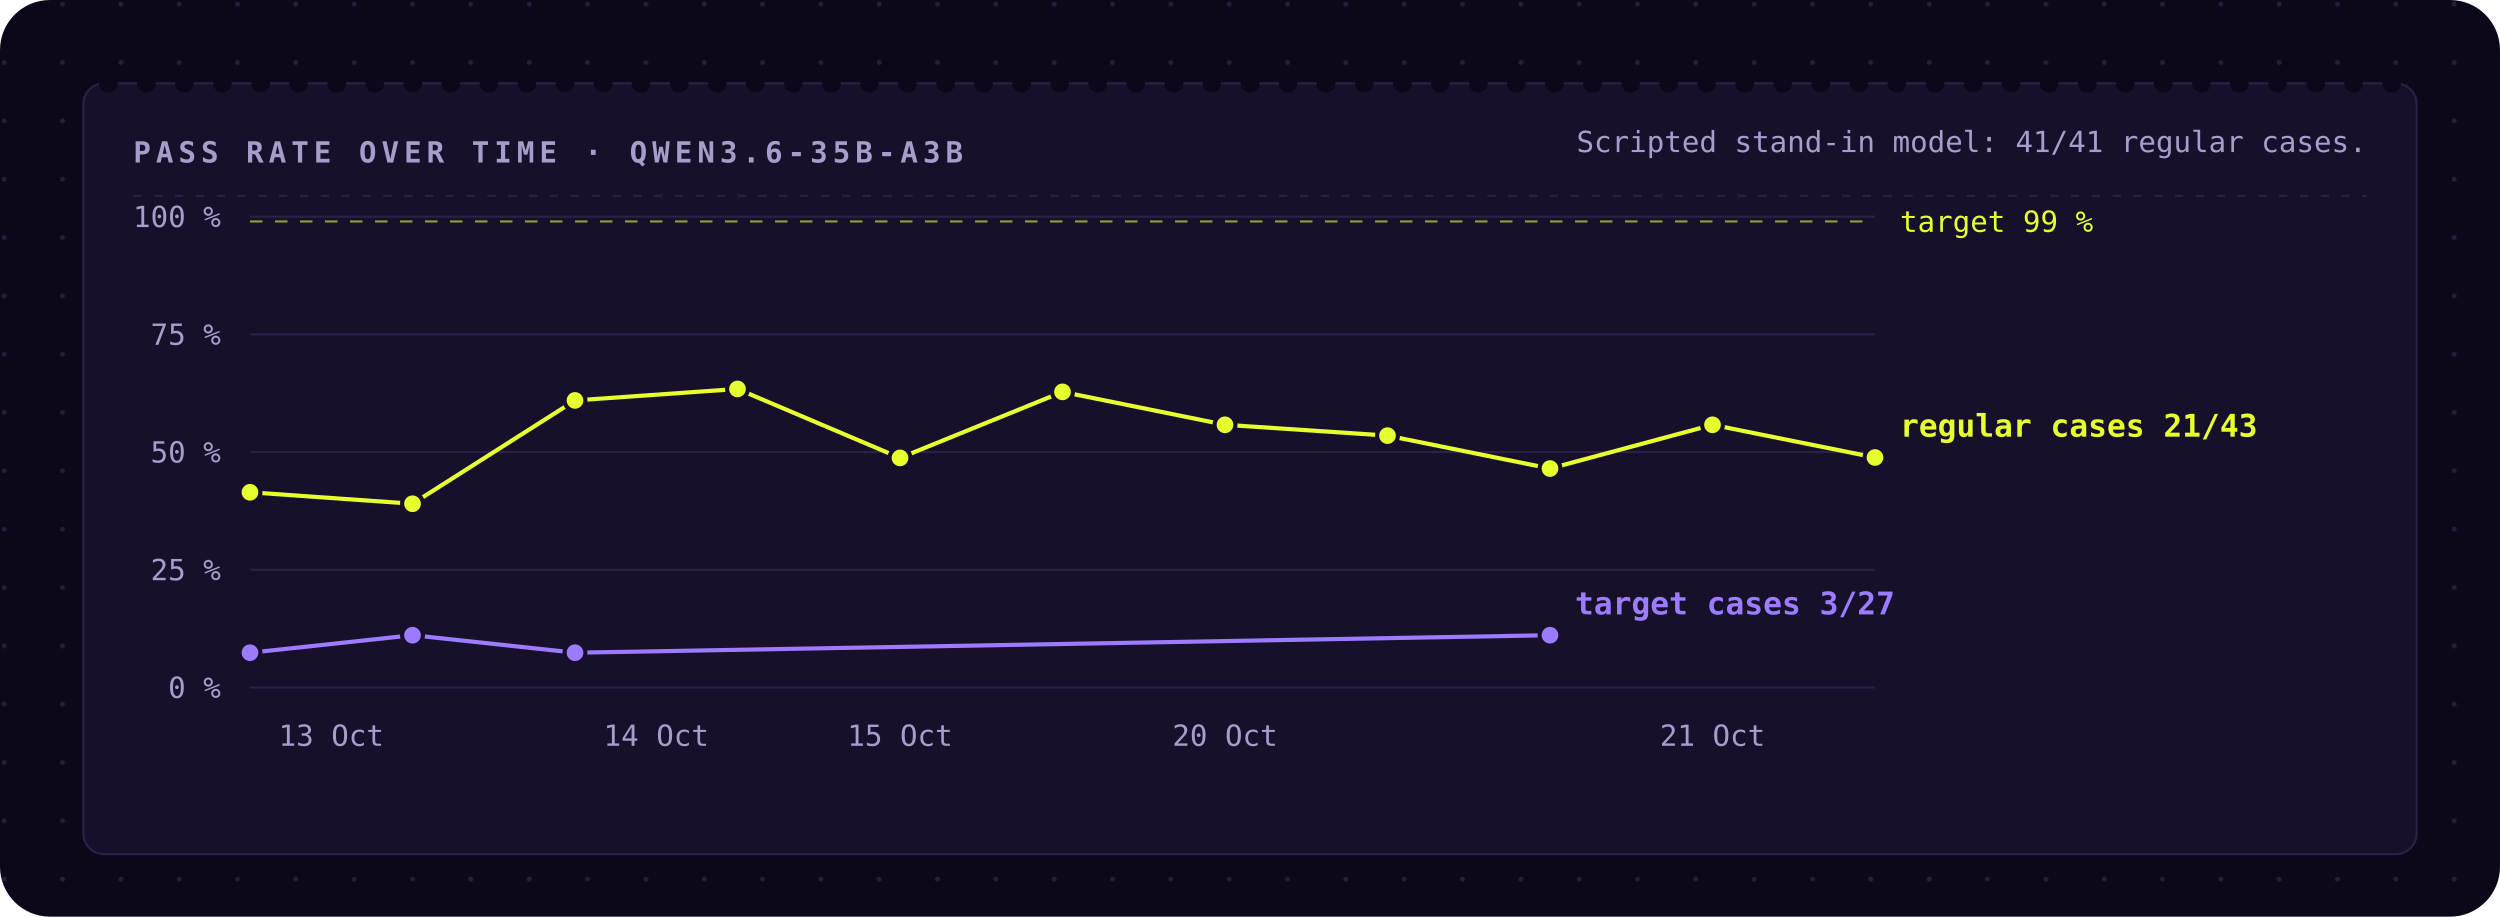
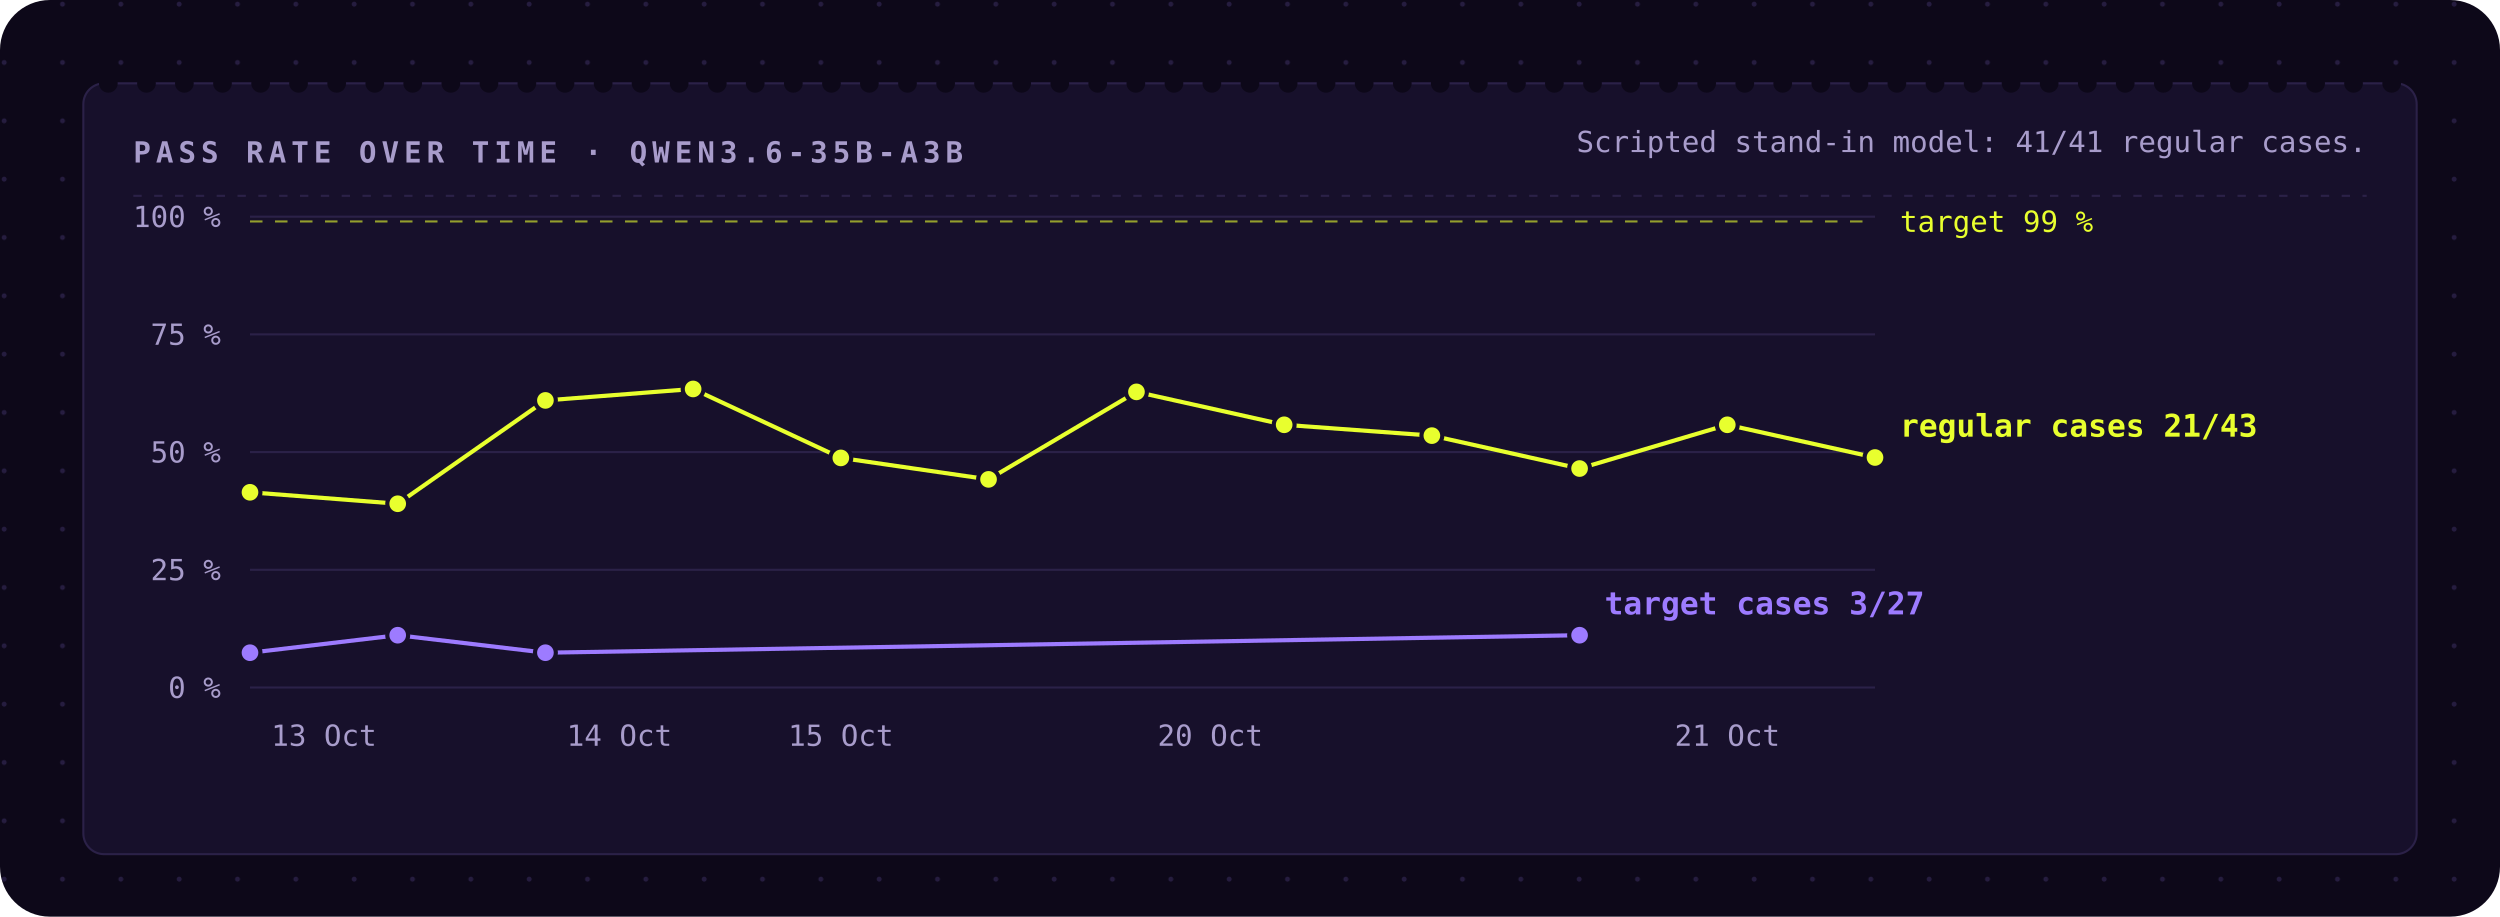
<svg xmlns="http://www.w3.org/2000/svg" width="1200" height="440" viewBox="0 0 1200 440" role="img" aria-labelledby="t d">
  <style>text{font-family:ui-monospace, 'JetBrains Mono', 'SF Mono', Menlo, Consolas, 'DejaVu Sans Mono', monospace}</style>
  <defs>
    <filter id="glow" filterUnits="userSpaceOnUse" x="0" y="0" width="1200" height="440">
      <feGaussianBlur stdDeviation="6" />
    </filter>
    <filter id="soft" filterUnits="userSpaceOnUse" x="0" y="0" width="1200" height="440">
      <feGaussianBlur stdDeviation="2.2" />
    </filter>
  </defs>
  <rect width="1200" height="440" rx="24" fill="#0D0819" />
  <pattern id="dots" width="28" height="28" patternUnits="userSpaceOnUse">
    <circle cx="2" cy="2" r="1.2" fill="#2B2148" />
  </pattern>
  <rect width="1200" height="440" rx="24" fill="url(#dots)" opacity="0.8" />
  <rect x="40" y="40" width="1120" height="370" rx="10" fill="#17102B" stroke="#2B2148" />
  <circle cx="52" cy="40" r="4.5" fill="#0D0819" />
  <circle cx="70.3" cy="40" r="4.5" fill="#0D0819" />
  <circle cx="88.5" cy="40" r="4.5" fill="#0D0819" />
  <circle cx="106.8" cy="40" r="4.5" fill="#0D0819" />
  <circle cx="125.1" cy="40" r="4.5" fill="#0D0819" />
  <circle cx="143.3" cy="40" r="4.5" fill="#0D0819" />
  <circle cx="161.6" cy="40" r="4.5" fill="#0D0819" />
  <circle cx="179.9" cy="40" r="4.5" fill="#0D0819" />
  <circle cx="198.1" cy="40" r="4.5" fill="#0D0819" />
  <circle cx="216.4" cy="40" r="4.5" fill="#0D0819" />
  <circle cx="234.7" cy="40" r="4.5" fill="#0D0819" />
  <circle cx="252.9" cy="40" r="4.5" fill="#0D0819" />
  <circle cx="271.2" cy="40" r="4.5" fill="#0D0819" />
  <circle cx="289.5" cy="40" r="4.5" fill="#0D0819" />
  <circle cx="307.7" cy="40" r="4.5" fill="#0D0819" />
  <circle cx="326" cy="40" r="4.5" fill="#0D0819" />
  <circle cx="344.3" cy="40" r="4.5" fill="#0D0819" />
  <circle cx="362.5" cy="40" r="4.5" fill="#0D0819" />
  <circle cx="380.8" cy="40" r="4.5" fill="#0D0819" />
  <circle cx="399.1" cy="40" r="4.5" fill="#0D0819" />
  <circle cx="417.3" cy="40" r="4.5" fill="#0D0819" />
  <circle cx="435.6" cy="40" r="4.5" fill="#0D0819" />
  <circle cx="453.9" cy="40" r="4.5" fill="#0D0819" />
  <circle cx="472.1" cy="40" r="4.5" fill="#0D0819" />
  <circle cx="490.4" cy="40" r="4.5" fill="#0D0819" />
  <circle cx="508.7" cy="40" r="4.5" fill="#0D0819" />
  <circle cx="526.9" cy="40" r="4.5" fill="#0D0819" />
  <circle cx="545.2" cy="40" r="4.5" fill="#0D0819" />
  <circle cx="563.5" cy="40" r="4.5" fill="#0D0819" />
  <circle cx="581.7" cy="40" r="4.5" fill="#0D0819" />
  <circle cx="600" cy="40" r="4.5" fill="#0D0819" />
  <circle cx="618.3" cy="40" r="4.5" fill="#0D0819" />
  <circle cx="636.5" cy="40" r="4.5" fill="#0D0819" />
  <circle cx="654.8" cy="40" r="4.5" fill="#0D0819" />
  <circle cx="673.1" cy="40" r="4.5" fill="#0D0819" />
  <circle cx="691.3" cy="40" r="4.5" fill="#0D0819" />
  <circle cx="709.6" cy="40" r="4.5" fill="#0D0819" />
  <circle cx="727.9" cy="40" r="4.5" fill="#0D0819" />
  <circle cx="746.1" cy="40" r="4.5" fill="#0D0819" />
  <circle cx="764.4" cy="40" r="4.5" fill="#0D0819" />
  <circle cx="782.7" cy="40" r="4.5" fill="#0D0819" />
  <circle cx="800.9" cy="40" r="4.5" fill="#0D0819" />
  <circle cx="819.2" cy="40" r="4.5" fill="#0D0819" />
  <circle cx="837.5" cy="40" r="4.5" fill="#0D0819" />
  <circle cx="855.7" cy="40" r="4.5" fill="#0D0819" />
  <circle cx="874" cy="40" r="4.5" fill="#0D0819" />
  <circle cx="892.3" cy="40" r="4.5" fill="#0D0819" />
  <circle cx="910.5" cy="40" r="4.5" fill="#0D0819" />
  <circle cx="928.8" cy="40" r="4.5" fill="#0D0819" />
  <circle cx="947.1" cy="40" r="4.5" fill="#0D0819" />
  <circle cx="965.3" cy="40" r="4.5" fill="#0D0819" />
  <circle cx="983.6" cy="40" r="4.5" fill="#0D0819" />
  <circle cx="1001.9" cy="40" r="4.5" fill="#0D0819" />
  <circle cx="1020.1" cy="40" r="4.5" fill="#0D0819" />
  <circle cx="1038.4" cy="40" r="4.5" fill="#0D0819" />
  <circle cx="1056.7" cy="40" r="4.5" fill="#0D0819" />
  <circle cx="1074.9" cy="40" r="4.5" fill="#0D0819" />
  <circle cx="1093.2" cy="40" r="4.5" fill="#0D0819" />
  <circle cx="1111.5" cy="40" r="4.5" fill="#0D0819" />
  <circle cx="1129.7" cy="40" r="4.5" fill="#0D0819" />
  <circle cx="1148" cy="40" r="4.5" fill="#0D0819" />
  <text x="64" y="78" font-size="14" fill="#A89CCB" font-weight="700" letter-spacing="2.4">PASS RATE OVER TIME · QWEN3.6-35B-A3B</text>
  <text x="1136" y="78" font-size="14" fill="#A89CCB" text-anchor="end" />
  <line x1="64" y1="94" x2="1136" y2="94" stroke="#2B2148" stroke-dasharray="4 6" />
  <line x1="120" y1="330" x2="900" y2="330" stroke="#2B2148" />
  <text x="106" y="335" font-size="14" fill="#A89CCB" text-anchor="end">0 %</text>
  <line x1="120" y1="273.5" x2="900" y2="273.5" stroke="#2B2148" />
  <text x="106" y="278.5" font-size="14" fill="#A89CCB" text-anchor="end">25 %</text>
  <line x1="120" y1="217" x2="900" y2="217" stroke="#2B2148" />
  <text x="106" y="222" font-size="14" fill="#A89CCB" text-anchor="end">50 %</text>
  <line x1="120" y1="160.5" x2="900" y2="160.5" stroke="#2B2148" />
  <text x="106" y="165.5" font-size="14" fill="#A89CCB" text-anchor="end">75 %</text>
  <line x1="120" y1="104" x2="900" y2="104" stroke="#2B2148" />
  <text x="106" y="109" font-size="14" fill="#A89CCB" text-anchor="end">100 %</text>
  <line x1="120" y1="106.3" x2="900" y2="106.3" stroke="#E8FF2E" stroke-dasharray="6 6" opacity="0.6" />
  <text x="912" y="111.3" font-size="14" fill="#E8FF2E">target 99 %</text>
-   <text x="159" y="358" font-size="14" fill="#A89CCB" text-anchor="middle">13 Oct</text>
-   <text x="315" y="358" font-size="14" fill="#A89CCB" text-anchor="middle">14 Oct</text>
-   <text x="432" y="358" font-size="14" fill="#A89CCB" text-anchor="middle">15 Oct</text>
-   <text x="588" y="358" font-size="14" fill="#A89CCB" text-anchor="middle">20 Oct</text>
-   <text x="822" y="358" font-size="14" fill="#A89CCB" text-anchor="middle">21 Oct</text>
-   <path d="M120 236.3 L198 241.8 L276 192.2 L354 186.7 L432 219.8 L510 188.1 L588 203.9 L666 209.1 L744 224.9 L822 203.9 L900 219.6" fill="none" stroke="#E8FF2E" stroke-width="2" stroke-linejoin="round" />
+   <text x="155.5" y="358" font-size="14" fill="#A89CCB" text-anchor="middle">13 Oct</text>
+   <text x="297.3" y="358" font-size="14" fill="#A89CCB" text-anchor="middle">14 Oct</text>
+   <text x="403.6" y="358" font-size="14" fill="#A89CCB" text-anchor="middle">15 Oct</text>
+   <text x="580.9" y="358" font-size="14" fill="#A89CCB" text-anchor="middle">20 Oct</text>
+   <text x="829.1" y="358" font-size="14" fill="#A89CCB" text-anchor="middle">21 Oct</text>
+   <path d="M120 236.3 L190.9 241.8 L261.8 192.2 L332.7 186.7 L403.6 219.8 L474.5 230.1 L545.5 188.1 L616.4 203.9 L687.3 209.1 L758.2 224.9 L829.1 203.9 L900 219.6" fill="none" stroke="#E8FF2E" stroke-width="2" stroke-linejoin="round" />
  <circle cx="120" cy="236.3" r="5" fill="#E8FF2E" stroke="#17102B" stroke-width="2" />
-   <circle cx="198" cy="241.8" r="5" fill="#E8FF2E" stroke="#17102B" stroke-width="2" />
-   <circle cx="276" cy="192.2" r="5" fill="#E8FF2E" stroke="#17102B" stroke-width="2" />
-   <circle cx="354" cy="186.7" r="5" fill="#E8FF2E" stroke="#17102B" stroke-width="2" />
-   <circle cx="432" cy="219.8" r="5" fill="#E8FF2E" stroke="#17102B" stroke-width="2" />
-   <circle cx="510" cy="188.1" r="5" fill="#E8FF2E" stroke="#17102B" stroke-width="2" />
-   <circle cx="588" cy="203.9" r="5" fill="#E8FF2E" stroke="#17102B" stroke-width="2" />
-   <circle cx="666" cy="209.1" r="5" fill="#E8FF2E" stroke="#17102B" stroke-width="2" />
-   <circle cx="744" cy="224.9" r="5" fill="#E8FF2E" stroke="#17102B" stroke-width="2" />
-   <circle cx="822" cy="203.9" r="5" fill="#E8FF2E" stroke="#17102B" stroke-width="2" />
+   <circle cx="190.9" cy="241.8" r="5" fill="#E8FF2E" stroke="#17102B" stroke-width="2" />
+   <circle cx="261.8" cy="192.2" r="5" fill="#E8FF2E" stroke="#17102B" stroke-width="2" />
+   <circle cx="332.7" cy="186.7" r="5" fill="#E8FF2E" stroke="#17102B" stroke-width="2" />
+   <circle cx="403.6" cy="219.8" r="5" fill="#E8FF2E" stroke="#17102B" stroke-width="2" />
+   <circle cx="474.5" cy="230.1" r="5" fill="#E8FF2E" stroke="#17102B" stroke-width="2" />
+   <circle cx="545.5" cy="188.1" r="5" fill="#E8FF2E" stroke="#17102B" stroke-width="2" />
+   <circle cx="616.4" cy="203.9" r="5" fill="#E8FF2E" stroke="#17102B" stroke-width="2" />
+   <circle cx="687.3" cy="209.1" r="5" fill="#E8FF2E" stroke="#17102B" stroke-width="2" />
+   <circle cx="758.2" cy="224.9" r="5" fill="#E8FF2E" stroke="#17102B" stroke-width="2" />
+   <circle cx="829.1" cy="203.9" r="5" fill="#E8FF2E" stroke="#17102B" stroke-width="2" />
  <circle cx="900" cy="219.6" r="5" fill="#E8FF2E" stroke="#17102B" stroke-width="2" />
  <text x="912" y="209.6" font-size="15" fill="#E8FF2E" font-weight="700">regular cases 21/43</text>
-   <path d="M120 313.3 L198 304.9 L276 313.3 L744 304.9" fill="none" stroke="#9D7BFF" stroke-width="2" stroke-linejoin="round" />
+   <path d="M120 313.3 L190.9 304.9 L261.8 313.3 L758.2 304.9" fill="none" stroke="#9D7BFF" stroke-width="2" stroke-linejoin="round" />
  <circle cx="120" cy="313.3" r="5" fill="#9D7BFF" stroke="#17102B" stroke-width="2" />
-   <circle cx="198" cy="304.9" r="5" fill="#9D7BFF" stroke="#17102B" stroke-width="2" />
-   <circle cx="276" cy="313.3" r="5" fill="#9D7BFF" stroke="#17102B" stroke-width="2" />
-   <circle cx="744" cy="304.9" r="5" fill="#9D7BFF" stroke="#17102B" stroke-width="2" />
-   <text x="756" y="294.9" font-size="15" fill="#9D7BFF" font-weight="700">target cases 3/27</text>
+   <circle cx="190.9" cy="304.9" r="5" fill="#9D7BFF" stroke="#17102B" stroke-width="2" />
+   <circle cx="261.8" cy="313.3" r="5" fill="#9D7BFF" stroke="#17102B" stroke-width="2" />
+   <circle cx="758.2" cy="304.9" r="5" fill="#9D7BFF" stroke="#17102B" stroke-width="2" />
+   <text x="770.2" y="294.9" font-size="15" fill="#9D7BFF" font-weight="700">target cases 3/27</text>
  <text x="1136" y="73" font-size="14" fill="#A89CCB" text-anchor="end">Scripted stand-in model: 41/41 regular cases.</text>
</svg>
